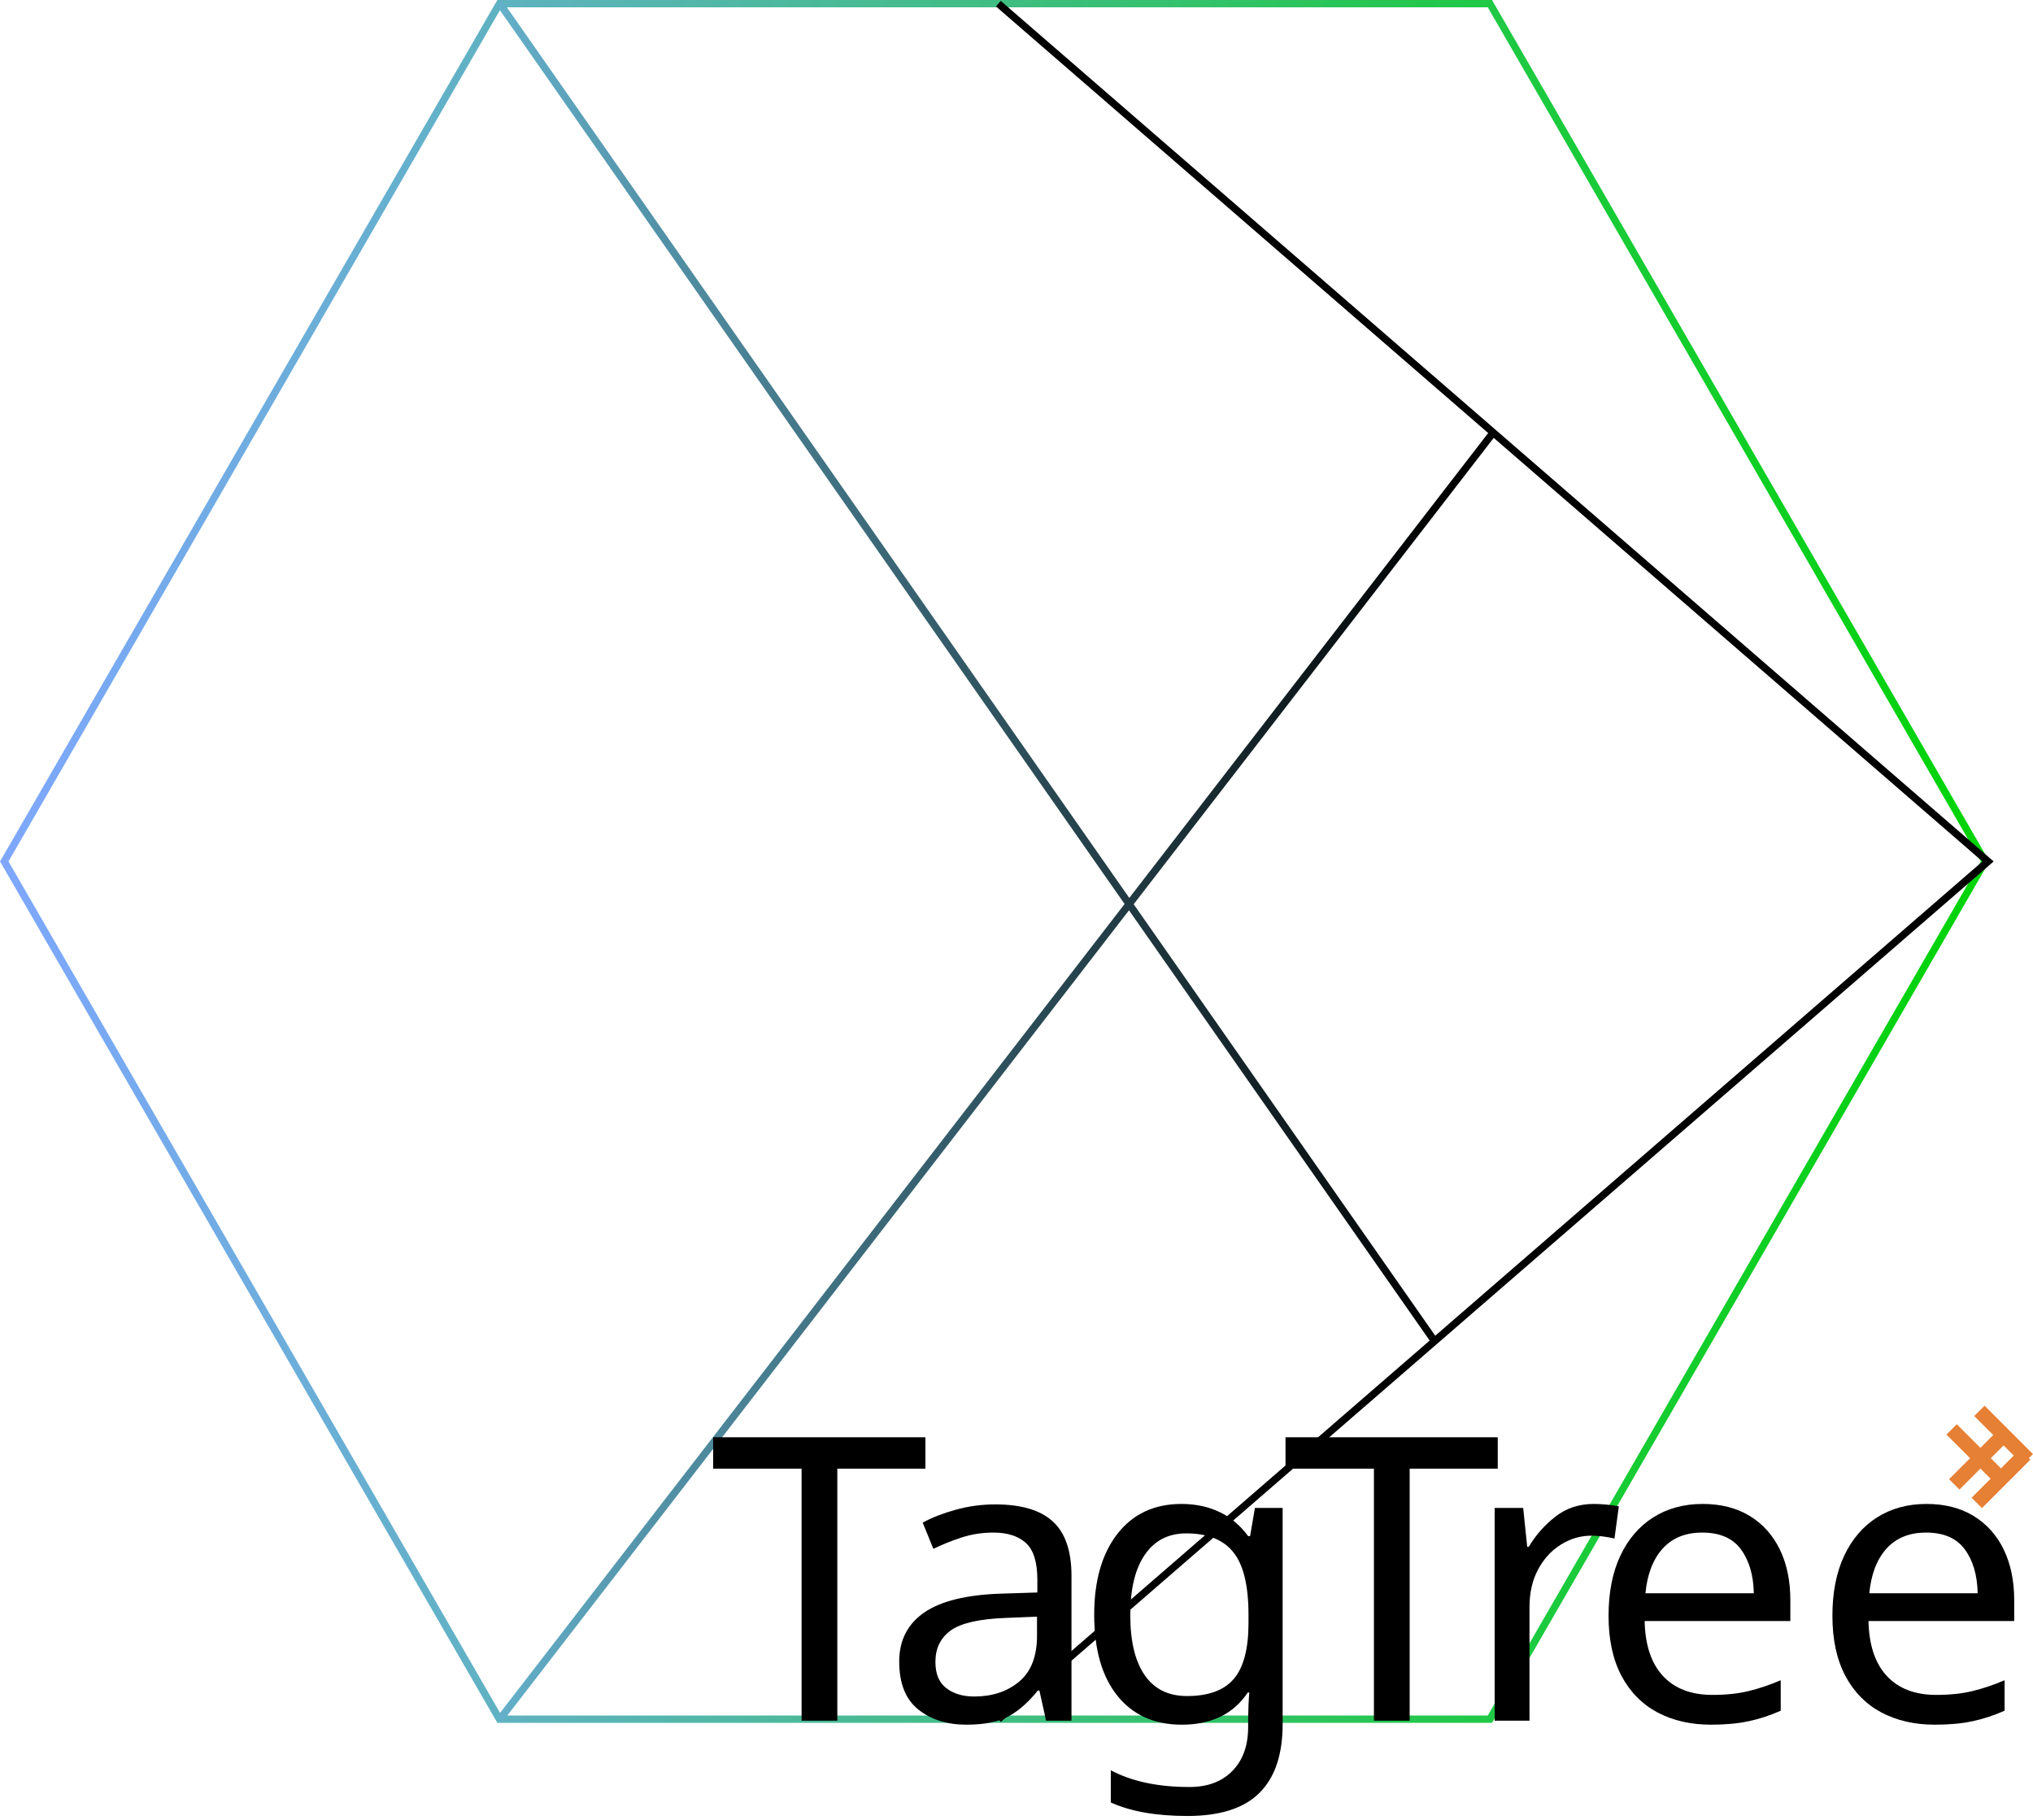
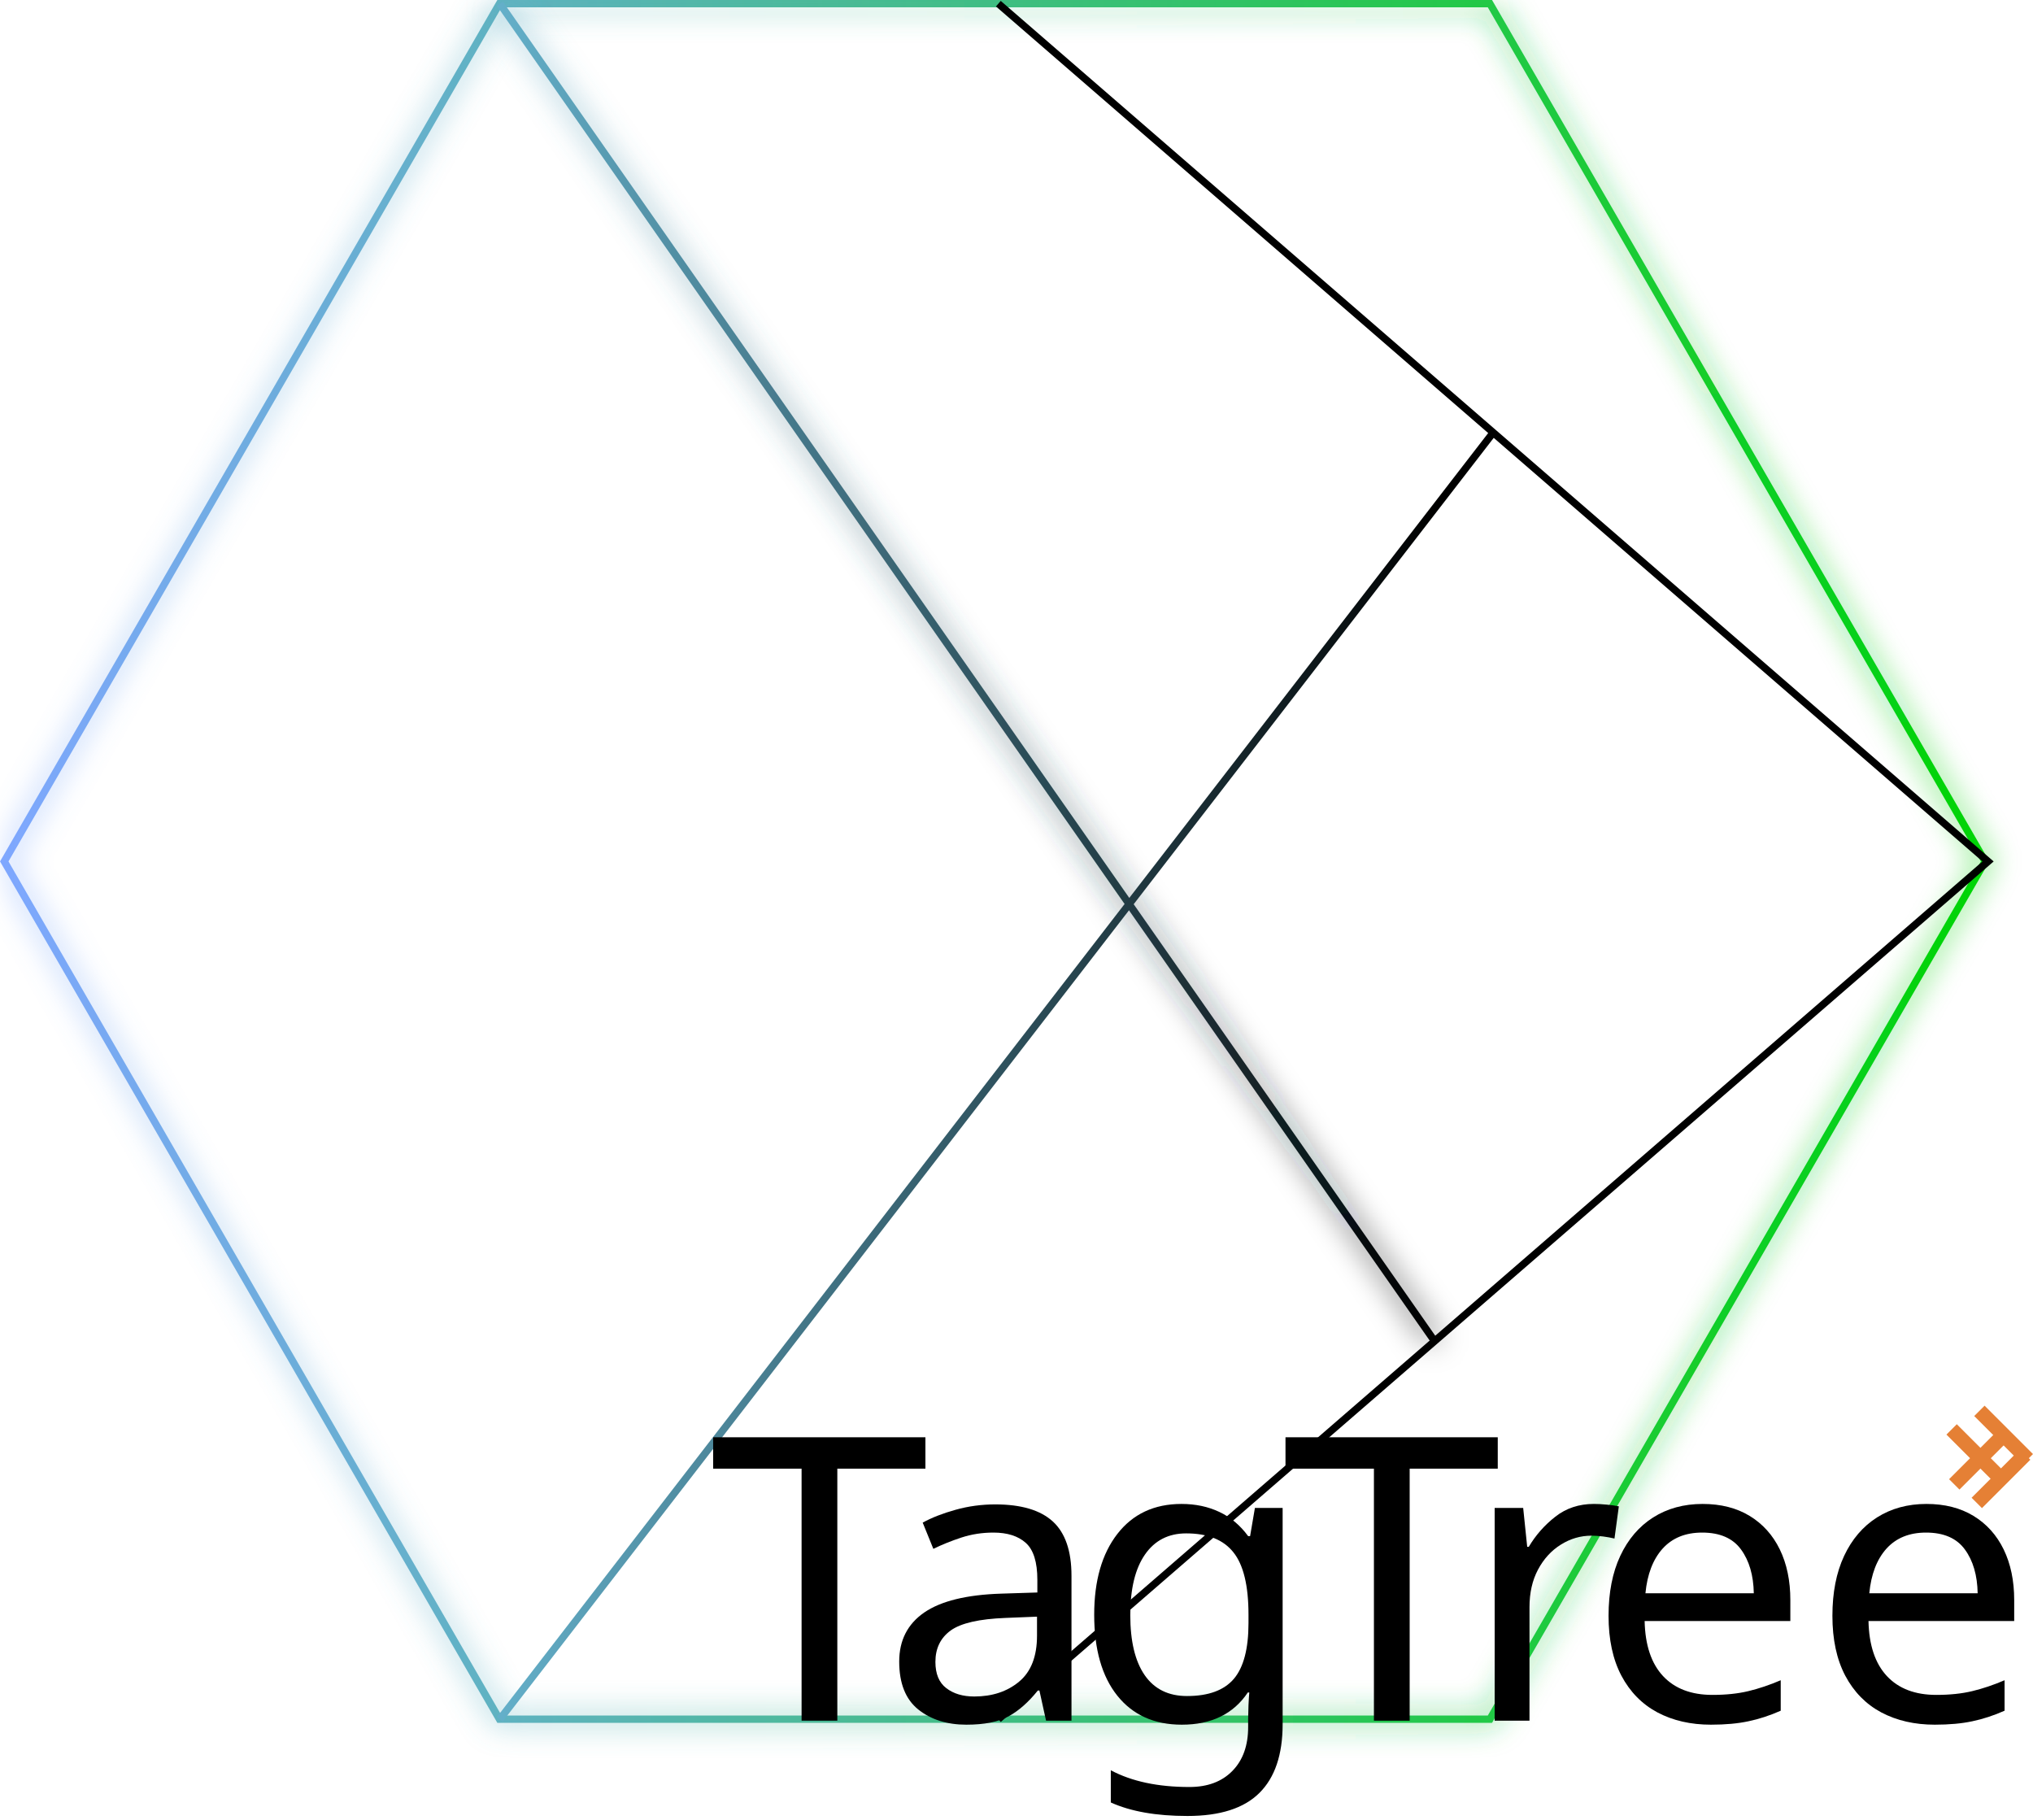
<svg xmlns="http://www.w3.org/2000/svg" viewBox="0 0 277.31 248.23">
  <defs>
    <style>
            .externalContainer, .logoDecoratorLine, .internalLeftArrow, .internalTopLine, .internalBottomLine {
                fill: none;
                stroke-miterlimit: 10;
            }

            .externalContainer {
                stroke: url(#Gr_blue_to_green);
            }

            .internalLeftArrow {
                stroke:#000;
            }

            .internalTopLine {
                stroke: url(#Gr_blue_to_black);
            }

            .internalBottomLine {
                stroke: url(#Gr_blue_to_black);
            }

            .TextTagTree {
                font-size: 54.14px;
                font-family: MyriadPro-Regular, Myriad Pro;
            }

            .TextTagTree-t {
                letter-spacing: -0.06em;
            }

            .TextTagTree-a {
                letter-spacing:0em;
            }

            .TextTagTree-g {
                letter-spacing:-0.03em;
            }

            .TextTagTree-t2 {
                letter-spacing:-0.04em;
            }

            .TextTagTree-r {
                letter-spacing:-0.01em;
            }

            .logoDecoratorLine {
                stroke: #e58035;
                stroke-width:2px;
            }

        </style>
    <linearGradient id="Gr_blue_to_green" y1="117.5" x2="271.35" y2="117.5" gradientUnits="userSpaceOnUse">
      <stop offset="0" stop-color="#7fa7ff">
        <animate attributeName="stop-color" values="#7fa7ff; #00d407; #7fa7ff" dur="2s" repeatCount="indefinite" />
      </stop>
      <stop offset="1" stop-color="#00d407">
        <animate attributeName="stop-color" values="#00d407; 7fa7ff; #00d407" dur="2s" repeatCount="indefinite" />
      </stop>
    </linearGradient>
    <linearGradient id="Gr_blue_to_black" x1="67.77" y1="91.72" x2="196.09" y2="91.72" gradientUnits="userSpaceOnUse">
      <stop offset="0" stop-color="#64b0ca">
        <animate attributeName="stop-color" values="#64b0ca; #00d407; #64b0ca" dur="2s" repeatCount="indefinite" />
      </stop>
      <stop offset="1" />
    </linearGradient>
+     <filter id="blurLight">
+       <feGaussianBlur in="SourceGraphic" stdDeviation="2" />
+     </filter>
  </defs>
  <g id="sized">
    <g id="logo">
-       <polygon class="externalContainer" points="203.23 0.5 68.13 0.5 0.58 117.5 68.13 234.5 203.23 234.5 270.78 117.5 203.23 0.5" />
+       <polygon class="externalContainer" id="externalContainer" points="203.23 0.5 68.13 0.5 0.58 117.5 68.13 234.5 203.23 234.5 270.78 117.5 203.23 0.5" />
+       <use href="#externalContainer" filter="url(#blurLight)" />
      <polyline class="internalLeftArrow" points="136.18 234.5 203.68 176 271.18 117.5 136.18 0.5" />
-       <line class="internalTopLine" x1="68.18" y1="0.5" x2="195.68" y2="182.93" />
+       <line id="internalTopLine" class="internalTopLine" x1="68.18" y1="0.5" x2="195.68" y2="182.93" />
+       <use href="#internalTopLine" filter="url(#blurLight)" />
      <line class="internalBottomLine" x1="68.18" y1="234.5" x2="203.68" y2="59" />
+       <use href="#internalBottomLine" filter="url(#blurLight)" />
    </g>
    <text class="TextTagTree" transform="translate(96.73 234.7)">
      <tspan class="TextTagTree-t">T</tspan>
      <tspan class="TextTagTree-a" x="23.44" y="0">a</tspan>
      <tspan class="TextTagTree-g" x="49.54" y="0">g</tspan>
      <tspan class="TextTagTree-t2" x="78.07" y="0">T</tspan>
      <tspan class="TextTagTree-r" x="102.54" y="0">r</tspan>
      <tspan x="119.7" y="0">ee</tspan>
    </text>
    <g id="logo_decorator" data-name="logo decorator">
      <line class="logoDecoratorLine" x1="273.3" y1="195.74" x2="266.57" y2="202.47" />
      <line class="logoDecoratorLine" x1="270" y1="192.44" x2="276.6" y2="199.04" />
      <line class="logoDecoratorLine" x1="272.94" y1="201.7" x2="266.21" y2="194.97" />
      <line class="logoDecoratorLine" x1="276.24" y1="198.4" x2="269.64" y2="205" />
    </g>
  </g>
</svg>
